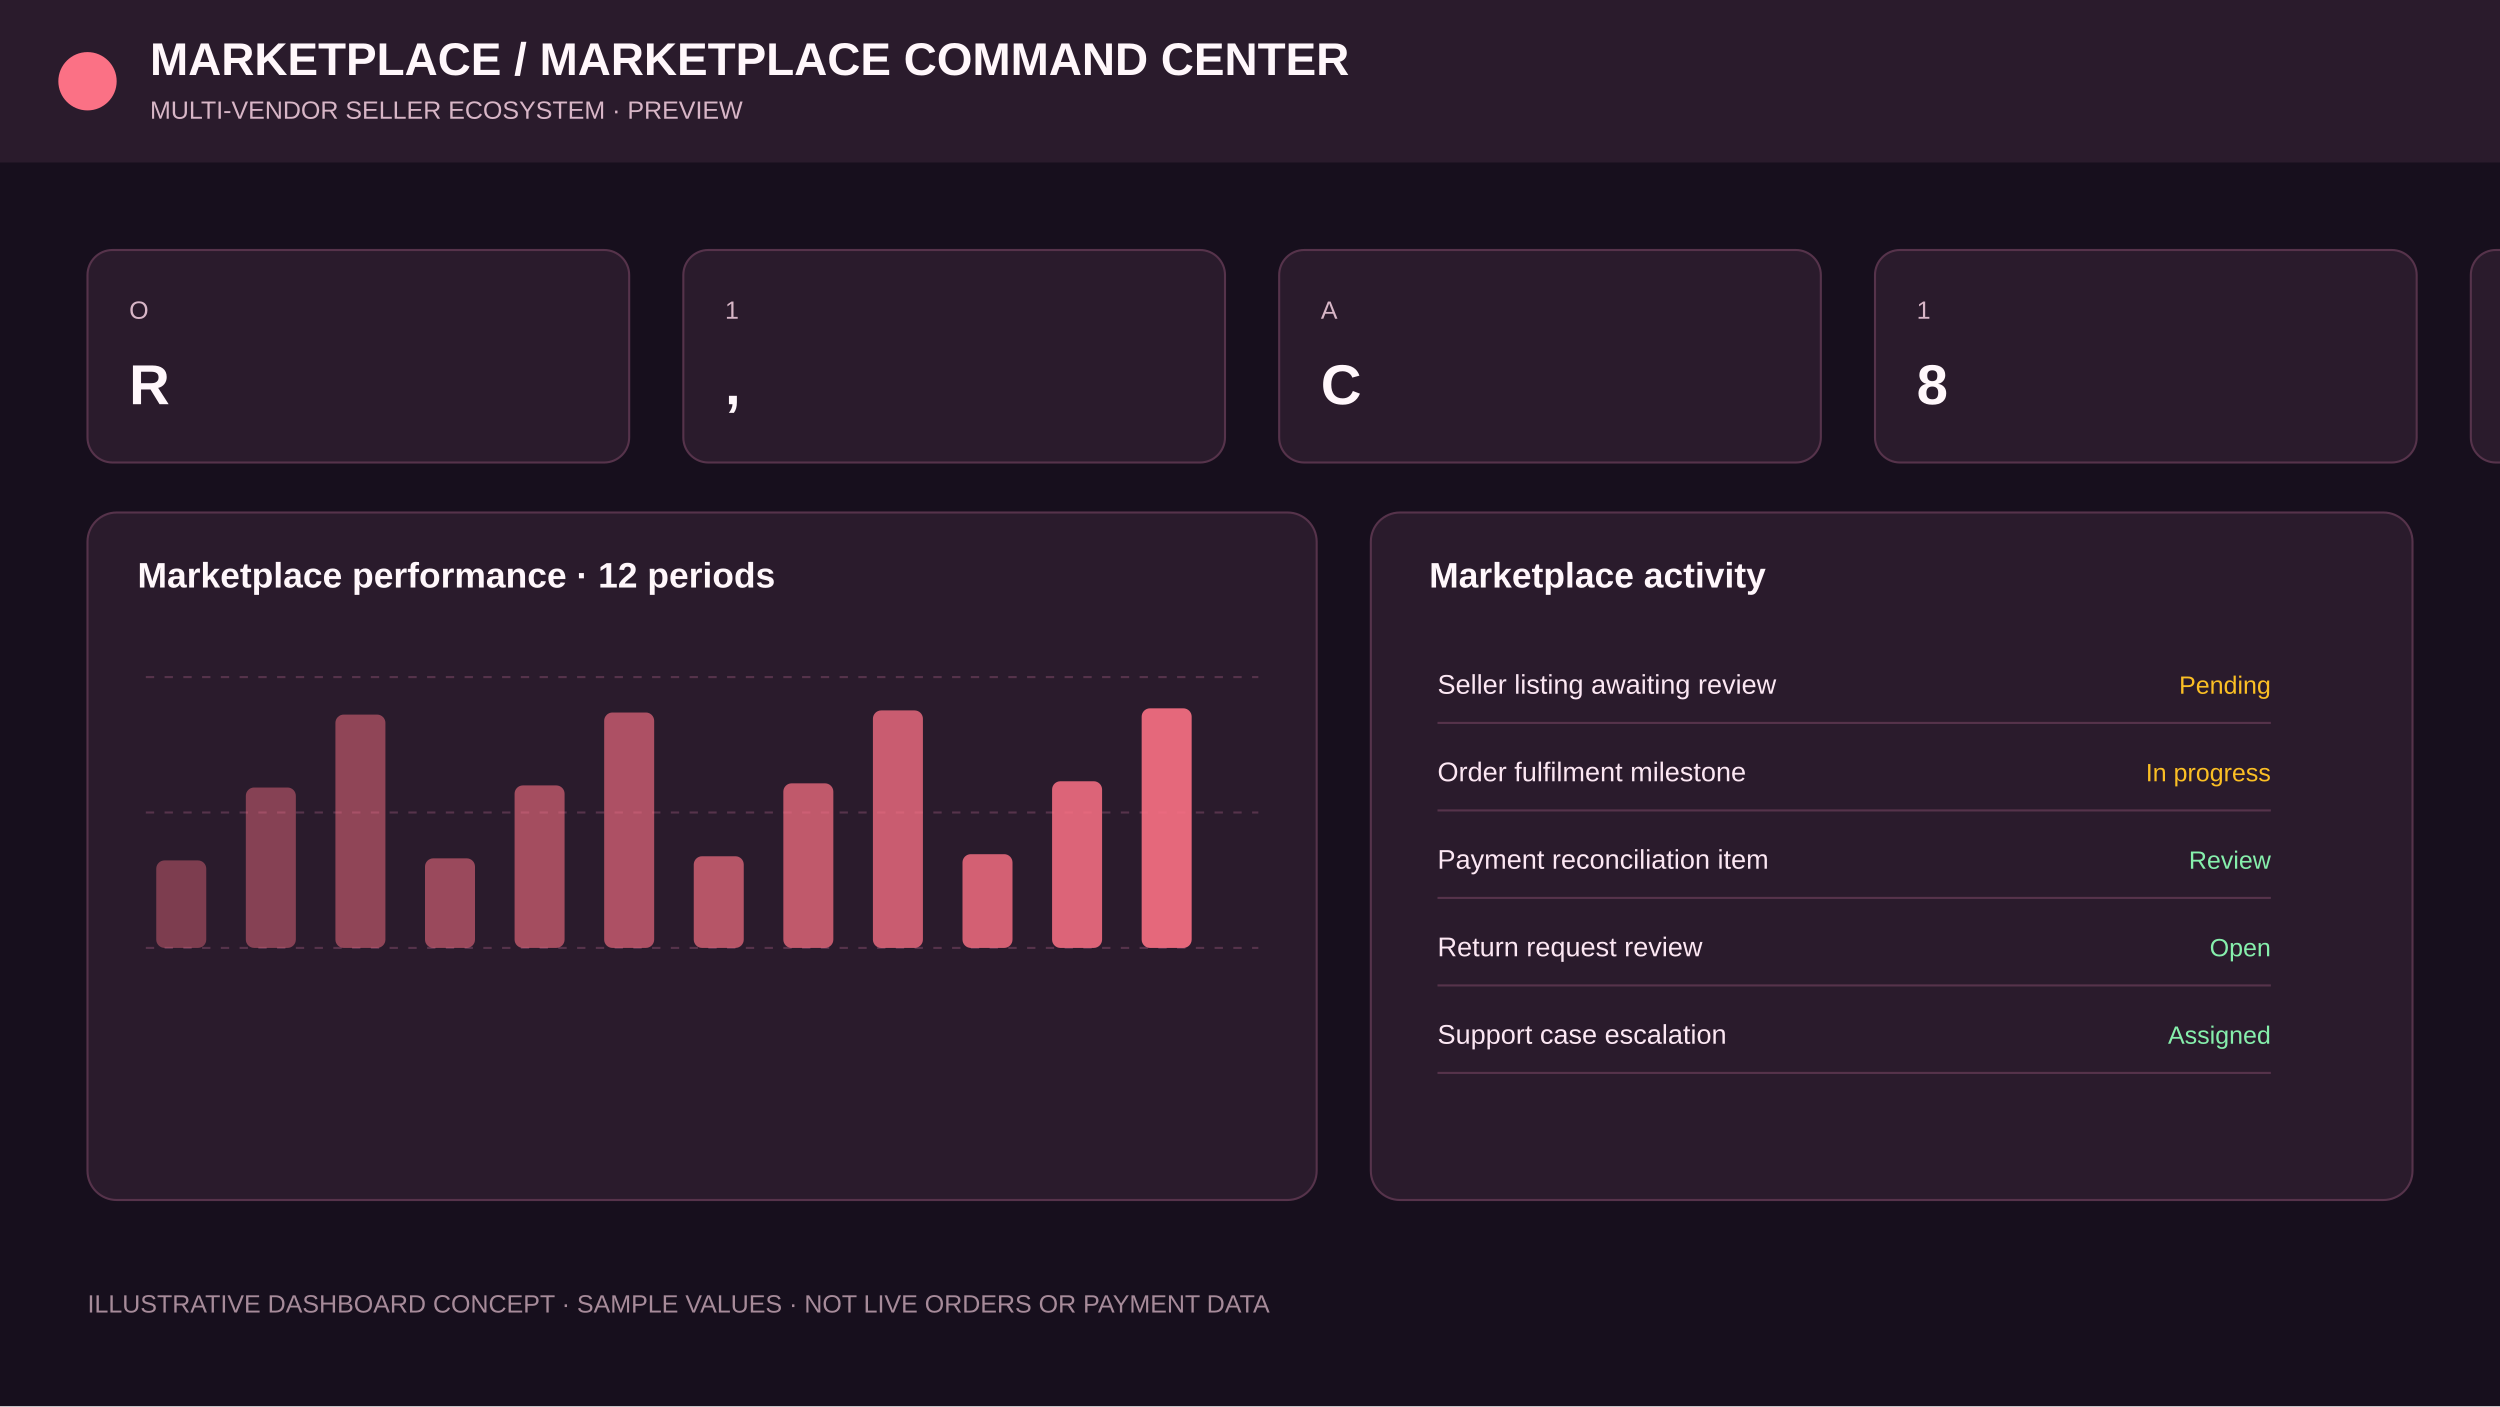
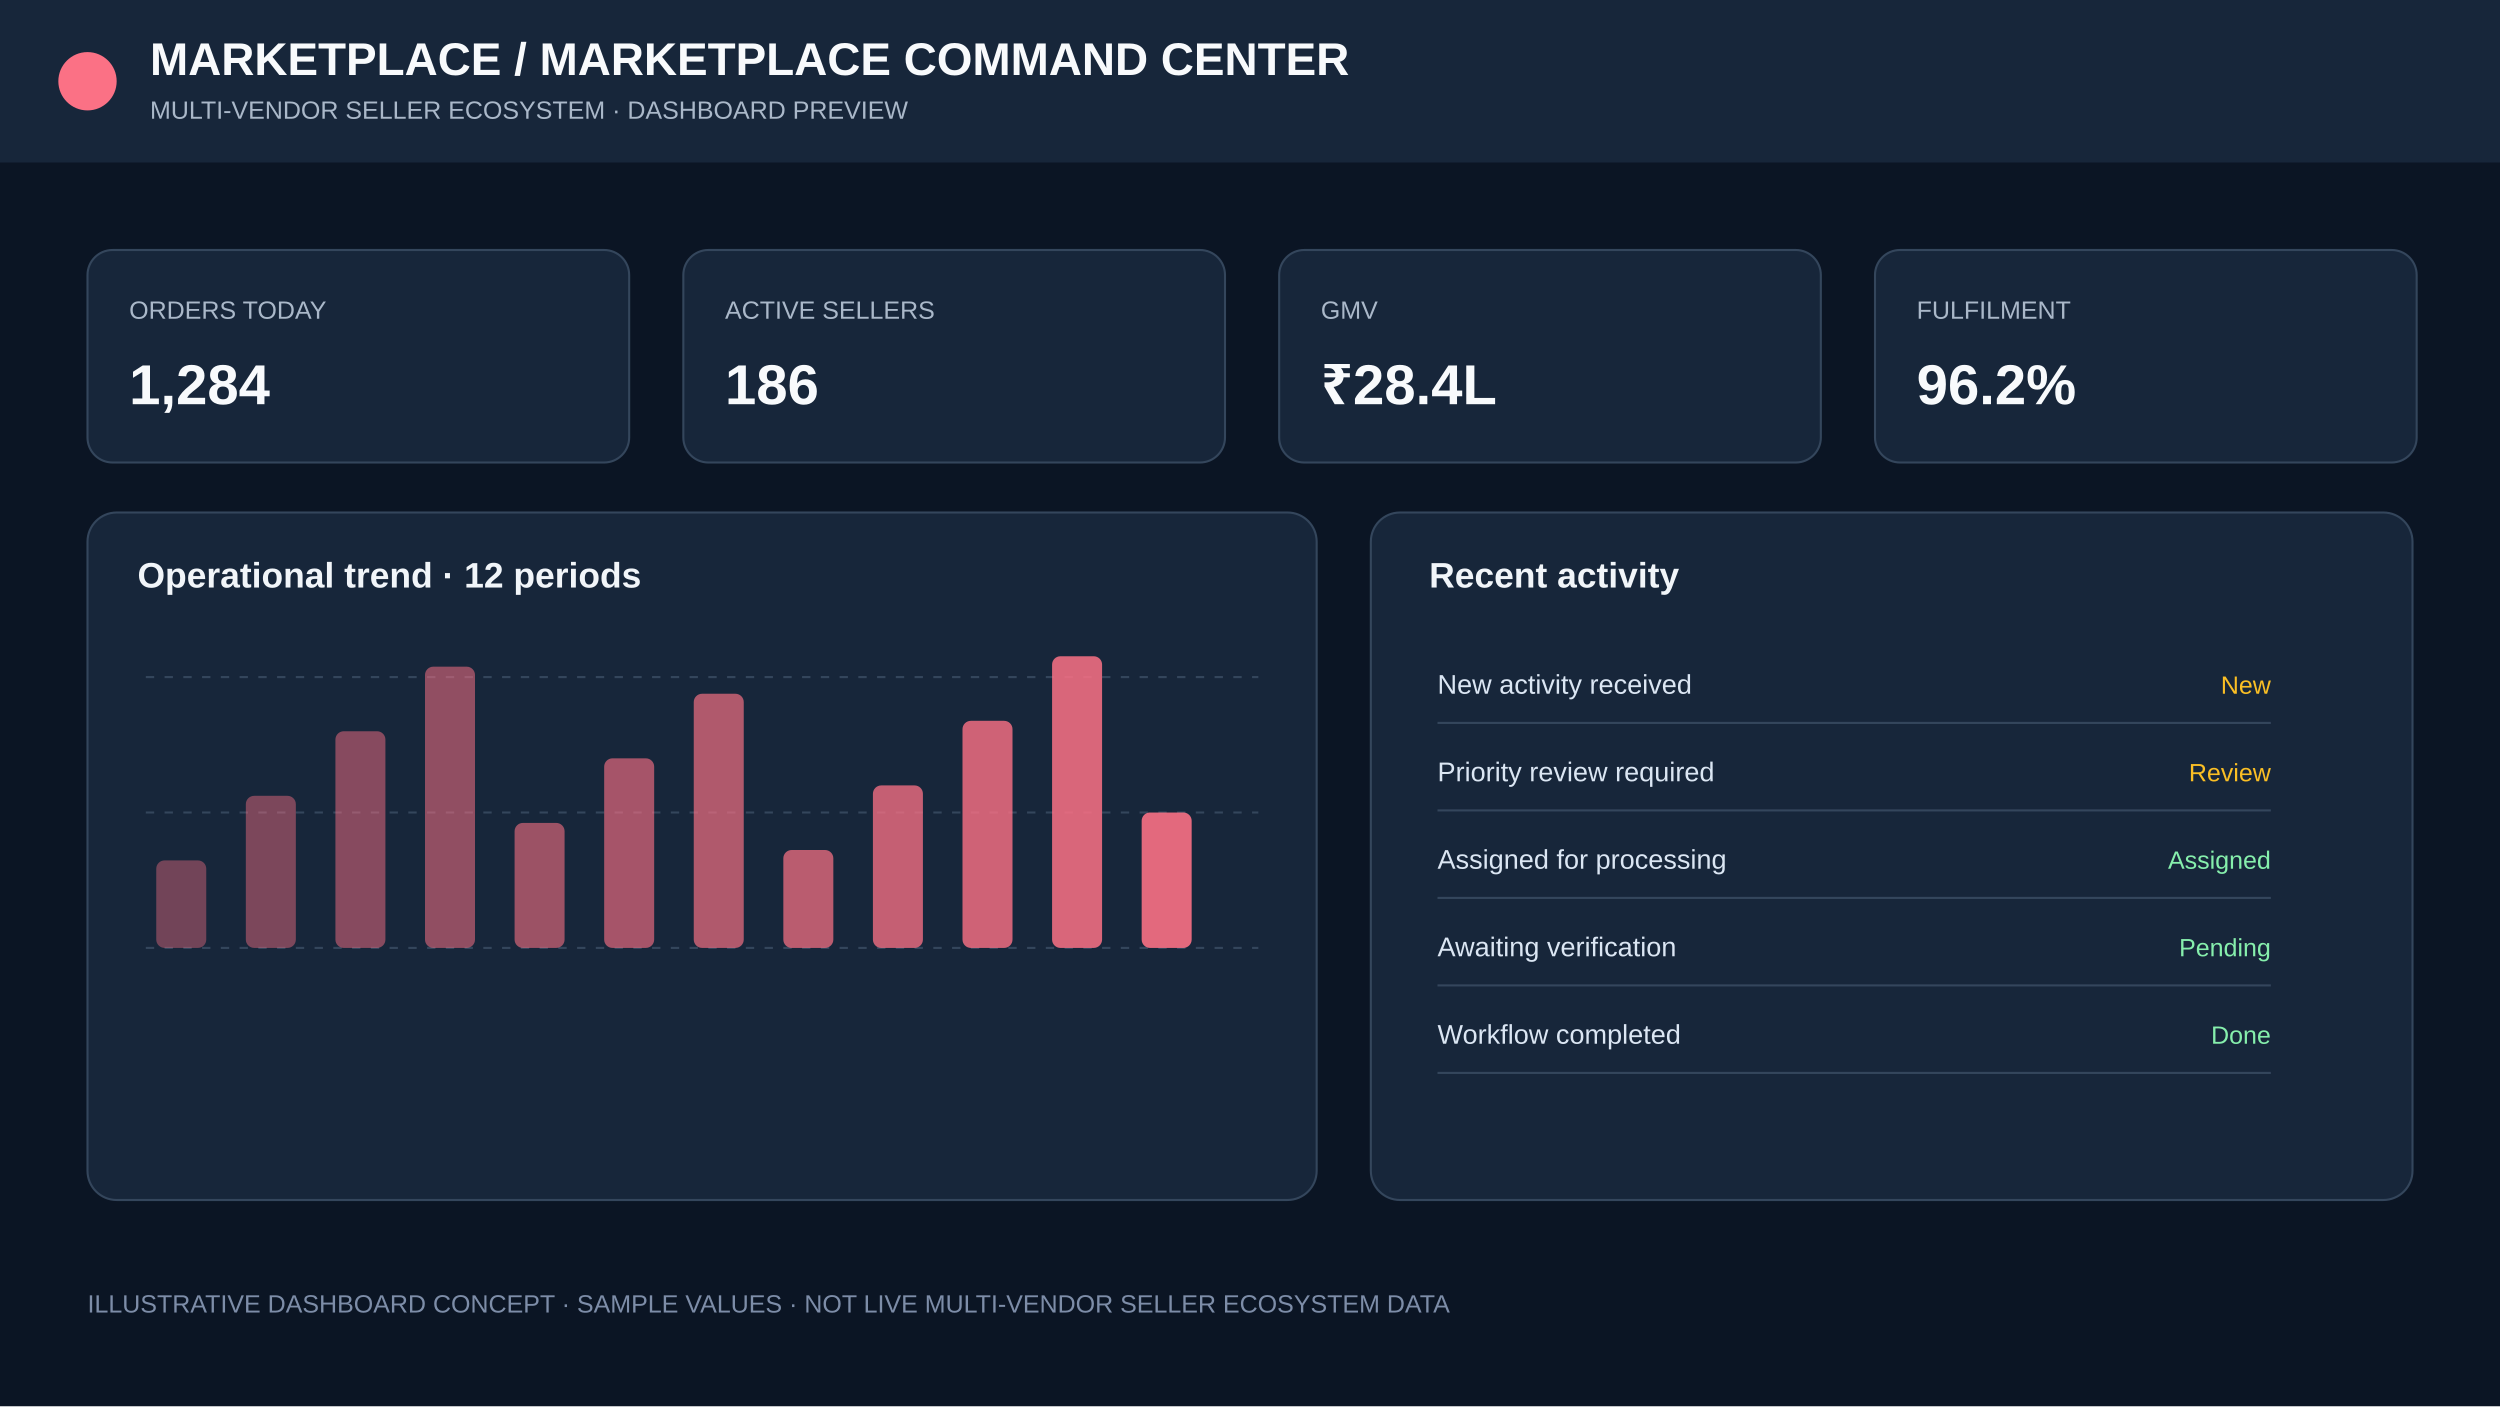
<svg xmlns="http://www.w3.org/2000/svg" width="1200" height="675" viewBox="0 0 1200 675">
-   <rect width="1200" height="675" fill="#170f1d" />
-   <rect width="1200" height="78" fill="#2a1b2c" />
+   <rect width="1200" height="675" fill="#0b1524" />
+   <rect width="1200" height="78" fill="#17263a" />
  <circle cx="42" cy="39" r="14" fill="#fb7185" />
-   <text x="72" y="36" fill="#fff7fb" font-size="22" font-weight="700" font-family="Arial">MARKETPLACE / MARKETPLACE COMMAND CENTER</text>
-   <text x="72" y="57" fill="#d8b6c7" font-size="12" font-family="Arial">MULTI-VENDOR SELLER ECOSYSTEM · PREVIEW</text>
-   <rect x="42" y="120" width="260" height="102" rx="12" fill="#2a1b2c" stroke="#56334b" />
-   <text x="62" y="153" fill="#d8b6c7" font-size="12" font-family="Arial">O</text>
-   <text x="62" y="194" fill="#fff7fb" font-size="27" font-weight="700" font-family="Arial">R</text>
-   <rect x="328" y="120" width="260" height="102" rx="12" fill="#2a1b2c" stroke="#56334b" />
-   <text x="348" y="153" fill="#d8b6c7" font-size="12" font-family="Arial">1</text>
-   <text x="348" y="194" fill="#fff7fb" font-size="27" font-weight="700" font-family="Arial">,</text>
-   <rect x="614" y="120" width="260" height="102" rx="12" fill="#2a1b2c" stroke="#56334b" />
-   <text x="634" y="153" fill="#d8b6c7" font-size="12" font-family="Arial">A</text>
-   <text x="634" y="194" fill="#fff7fb" font-size="27" font-weight="700" font-family="Arial">C</text>
-   <rect x="900" y="120" width="260" height="102" rx="12" fill="#2a1b2c" stroke="#56334b" />
-   <text x="920" y="153" fill="#d8b6c7" font-size="12" font-family="Arial">1</text>
-   <text x="920" y="194" fill="#fff7fb" font-size="27" font-weight="700" font-family="Arial">8</text>
-   <rect x="1186" y="120" width="260" height="102" rx="12" fill="#2a1b2c" stroke="#56334b" />
-   <text x="1206" y="153" fill="#d8b6c7" font-size="12" font-family="Arial">G</text>
-   <text x="1206" y="194" fill="#fff7fb" font-size="27" font-weight="700" font-family="Arial">M</text>
-   <rect x="1472" y="120" width="260" height="102" rx="12" fill="#2a1b2c" stroke="#56334b" />
-   <text x="1492" y="153" fill="#d8b6c7" font-size="12" font-family="Arial">₹</text>
-   <text x="1492" y="194" fill="#fff7fb" font-size="27" font-weight="700" font-family="Arial">2</text>
-   <rect x="1758" y="120" width="260" height="102" rx="12" fill="#2a1b2c" stroke="#56334b" />
-   <text x="1778" y="153" fill="#d8b6c7" font-size="12" font-family="Arial">F</text>
-   <text x="1778" y="194" fill="#fff7fb" font-size="27" font-weight="700" font-family="Arial">U</text>
-   <rect x="2044" y="120" width="260" height="102" rx="12" fill="#2a1b2c" stroke="#56334b" />
-   <text x="2064" y="153" fill="#d8b6c7" font-size="12" font-family="Arial">9</text>
-   <text x="2064" y="194" fill="#fff7fb" font-size="27" font-weight="700" font-family="Arial">6</text>
-   <rect x="42" y="246" width="590" height="330" rx="14" fill="#2a1b2c" stroke="#56334b" />
-   <text x="66" y="282" fill="#fff7fb" font-size="17" font-weight="700" font-family="Arial">Marketplace performance · 12 periods</text>
-   <path d="M70 455 H604 M70 390 H604 M70 325 H604" stroke="#56334b" stroke-dasharray="4 5" />
+   <text x="72" y="36" fill="#f8fafc" font-size="22" font-weight="700" font-family="Arial">MARKETPLACE / MARKETPLACE COMMAND CENTER</text>
+   <text x="72" y="57" fill="#aab8c9" font-size="12" font-family="Arial">MULTI-VENDOR SELLER ECOSYSTEM · DASHBOARD PREVIEW</text>
+   <rect x="42" y="120" width="260" height="102" rx="12" fill="#17263a" stroke="#34465c" />
+   <text x="62" y="153" fill="#aab8c9" font-size="12" font-family="Arial">ORDERS TODAY</text>
+   <text x="62" y="194" fill="#f8fafc" font-size="27" font-weight="700" font-family="Arial">1,284</text>
+   <rect x="328" y="120" width="260" height="102" rx="12" fill="#17263a" stroke="#34465c" />
+   <text x="348" y="153" fill="#aab8c9" font-size="12" font-family="Arial">ACTIVE SELLERS</text>
+   <text x="348" y="194" fill="#f8fafc" font-size="27" font-weight="700" font-family="Arial">186</text>
+   <rect x="614" y="120" width="260" height="102" rx="12" fill="#17263a" stroke="#34465c" />
+   <text x="634" y="153" fill="#aab8c9" font-size="12" font-family="Arial">GMV</text>
+   <text x="634" y="194" fill="#f8fafc" font-size="27" font-weight="700" font-family="Arial">₹28.4L</text>
+   <rect x="900" y="120" width="260" height="102" rx="12" fill="#17263a" stroke="#34465c" />
+   <text x="920" y="153" fill="#aab8c9" font-size="12" font-family="Arial">FULFILMENT</text>
+   <text x="920" y="194" fill="#f8fafc" font-size="27" font-weight="700" font-family="Arial">96.2%</text>
+   <rect x="42" y="246" width="590" height="330" rx="14" fill="#17263a" stroke="#34465c" />
+   <text x="66" y="282" fill="#f1f5f9" font-size="17" font-weight="700" font-family="Arial">Operational trend · 12 periods</text>
+   <path d="M70 455 H604 M70 390 H604 M70 325 H604" stroke="#34465c" stroke-dasharray="4 5" />
  <rect x="75" y="413" width="24" height="42" rx="4" fill="#fb7185" opacity="0.4" />
-   <rect x="118" y="378" width="24" height="77" rx="4" fill="#fb7185" opacity="0.445" />
-   <rect x="161" y="343" width="24" height="112" rx="4" fill="#fb7185" opacity="0.49" />
-   <rect x="204" y="412" width="24" height="43" rx="4" fill="#fb7185" opacity="0.535" />
-   <rect x="247" y="377" width="24" height="78" rx="4" fill="#fb7185" opacity="0.58" />
-   <rect x="290" y="342" width="24" height="113" rx="4" fill="#fb7185" opacity="0.625" />
-   <rect x="333" y="411" width="24" height="44" rx="4" fill="#fb7185" opacity="0.67" />
-   <rect x="376" y="376" width="24" height="79" rx="4" fill="#fb7185" opacity="0.715" />
-   <rect x="419" y="341" width="24" height="114" rx="4" fill="#fb7185" opacity="0.76" />
-   <rect x="462" y="410" width="24" height="45" rx="4" fill="#fb7185" opacity="0.805" />
-   <rect x="505" y="375" width="24" height="80" rx="4" fill="#fb7185" opacity="0.85" />
-   <rect x="548" y="340" width="24" height="115" rx="4" fill="#fb7185" opacity="0.895" />
-   <rect x="658" y="246" width="500" height="330" rx="14" fill="#2a1b2c" stroke="#56334b" />
-   <text x="686" y="282" fill="#fff7fb" font-size="17" font-weight="700" font-family="Arial">Marketplace activity</text>
-   <text x="690" y="333" fill="#fce7f3" font-size="13" font-family="Arial">Seller listing awaiting review</text>
-   <text x="1090" y="333" text-anchor="end" fill="#fbbf24" font-size="12" font-family="Arial">Pending</text>
-   <path d="M690 347 H1090" stroke="#56334b" />
-   <text x="690" y="375" fill="#fce7f3" font-size="13" font-family="Arial">Order fulfilment milestone</text>
-   <text x="1090" y="375" text-anchor="end" fill="#fbbf24" font-size="12" font-family="Arial">In progress</text>
-   <path d="M690 389 H1090" stroke="#56334b" />
-   <text x="690" y="417" fill="#fce7f3" font-size="13" font-family="Arial">Payment reconciliation item</text>
-   <text x="1090" y="417" text-anchor="end" fill="#86efac" font-size="12" font-family="Arial">Review</text>
-   <path d="M690 431 H1090" stroke="#56334b" />
-   <text x="690" y="459" fill="#fce7f3" font-size="13" font-family="Arial">Return request review</text>
-   <text x="1090" y="459" text-anchor="end" fill="#86efac" font-size="12" font-family="Arial">Open</text>
-   <path d="M690 473 H1090" stroke="#56334b" />
-   <text x="690" y="501" fill="#fce7f3" font-size="13" font-family="Arial">Support case escalation</text>
-   <text x="1090" y="501" text-anchor="end" fill="#86efac" font-size="12" font-family="Arial">Assigned</text>
-   <path d="M690 515 H1090" stroke="#56334b" />
-   <text x="42" y="630" fill="#a78b9a" font-size="12" font-family="Arial">ILLUSTRATIVE DASHBOARD CONCEPT · SAMPLE VALUES · NOT LIVE ORDERS OR PAYMENT DATA</text>
+   <rect x="118" y="382" width="24" height="73" rx="4" fill="#fb7185" opacity="0.445" />
+   <rect x="161" y="351" width="24" height="104" rx="4" fill="#fb7185" opacity="0.49" />
+   <rect x="204" y="320" width="24" height="135" rx="4" fill="#fb7185" opacity="0.535" />
+   <rect x="247" y="395" width="24" height="60" rx="4" fill="#fb7185" opacity="0.58" />
+   <rect x="290" y="364" width="24" height="91" rx="4" fill="#fb7185" opacity="0.625" />
+   <rect x="333" y="333" width="24" height="122" rx="4" fill="#fb7185" opacity="0.67" />
+   <rect x="376" y="408" width="24" height="47" rx="4" fill="#fb7185" opacity="0.715" />
+   <rect x="419" y="377" width="24" height="78" rx="4" fill="#fb7185" opacity="0.76" />
+   <rect x="462" y="346" width="24" height="109" rx="4" fill="#fb7185" opacity="0.805" />
+   <rect x="505" y="315" width="24" height="140" rx="4" fill="#fb7185" opacity="0.85" />
+   <rect x="548" y="390" width="24" height="65" rx="4" fill="#fb7185" opacity="0.895" />
+   <rect x="658" y="246" width="500" height="330" rx="14" fill="#17263a" stroke="#34465c" />
+   <text x="686" y="282" fill="#f1f5f9" font-size="17" font-weight="700" font-family="Arial">Recent activity</text>
+   <text x="690" y="333" fill="#dbe6f3" font-size="13" font-family="Arial">New activity received</text>
+   <text x="1090" y="333" text-anchor="end" fill="#fbbf24" font-size="12" font-family="Arial">New</text>
+   <path d="M690 347 H1090" stroke="#34465c" />
+   <text x="690" y="375" fill="#dbe6f3" font-size="13" font-family="Arial">Priority review required</text>
+   <text x="1090" y="375" text-anchor="end" fill="#fbbf24" font-size="12" font-family="Arial">Review</text>
+   <path d="M690 389 H1090" stroke="#34465c" />
+   <text x="690" y="417" fill="#dbe6f3" font-size="13" font-family="Arial">Assigned for processing</text>
+   <text x="1090" y="417" text-anchor="end" fill="#86efac" font-size="12" font-family="Arial">Assigned</text>
+   <path d="M690 431 H1090" stroke="#34465c" />
+   <text x="690" y="459" fill="#dbe6f3" font-size="13" font-family="Arial">Awaiting verification</text>
+   <text x="1090" y="459" text-anchor="end" fill="#86efac" font-size="12" font-family="Arial">Pending</text>
+   <path d="M690 473 H1090" stroke="#34465c" />
+   <text x="690" y="501" fill="#dbe6f3" font-size="13" font-family="Arial">Workflow completed</text>
+   <text x="1090" y="501" text-anchor="end" fill="#86efac" font-size="12" font-family="Arial">Done</text>
+   <path d="M690 515 H1090" stroke="#34465c" />
+   <text x="42" y="630" fill="#7d8da8" font-size="12" font-family="Arial">ILLUSTRATIVE DASHBOARD CONCEPT · SAMPLE VALUES · NOT LIVE MULTI-VENDOR SELLER ECOSYSTEM DATA</text>
</svg>
